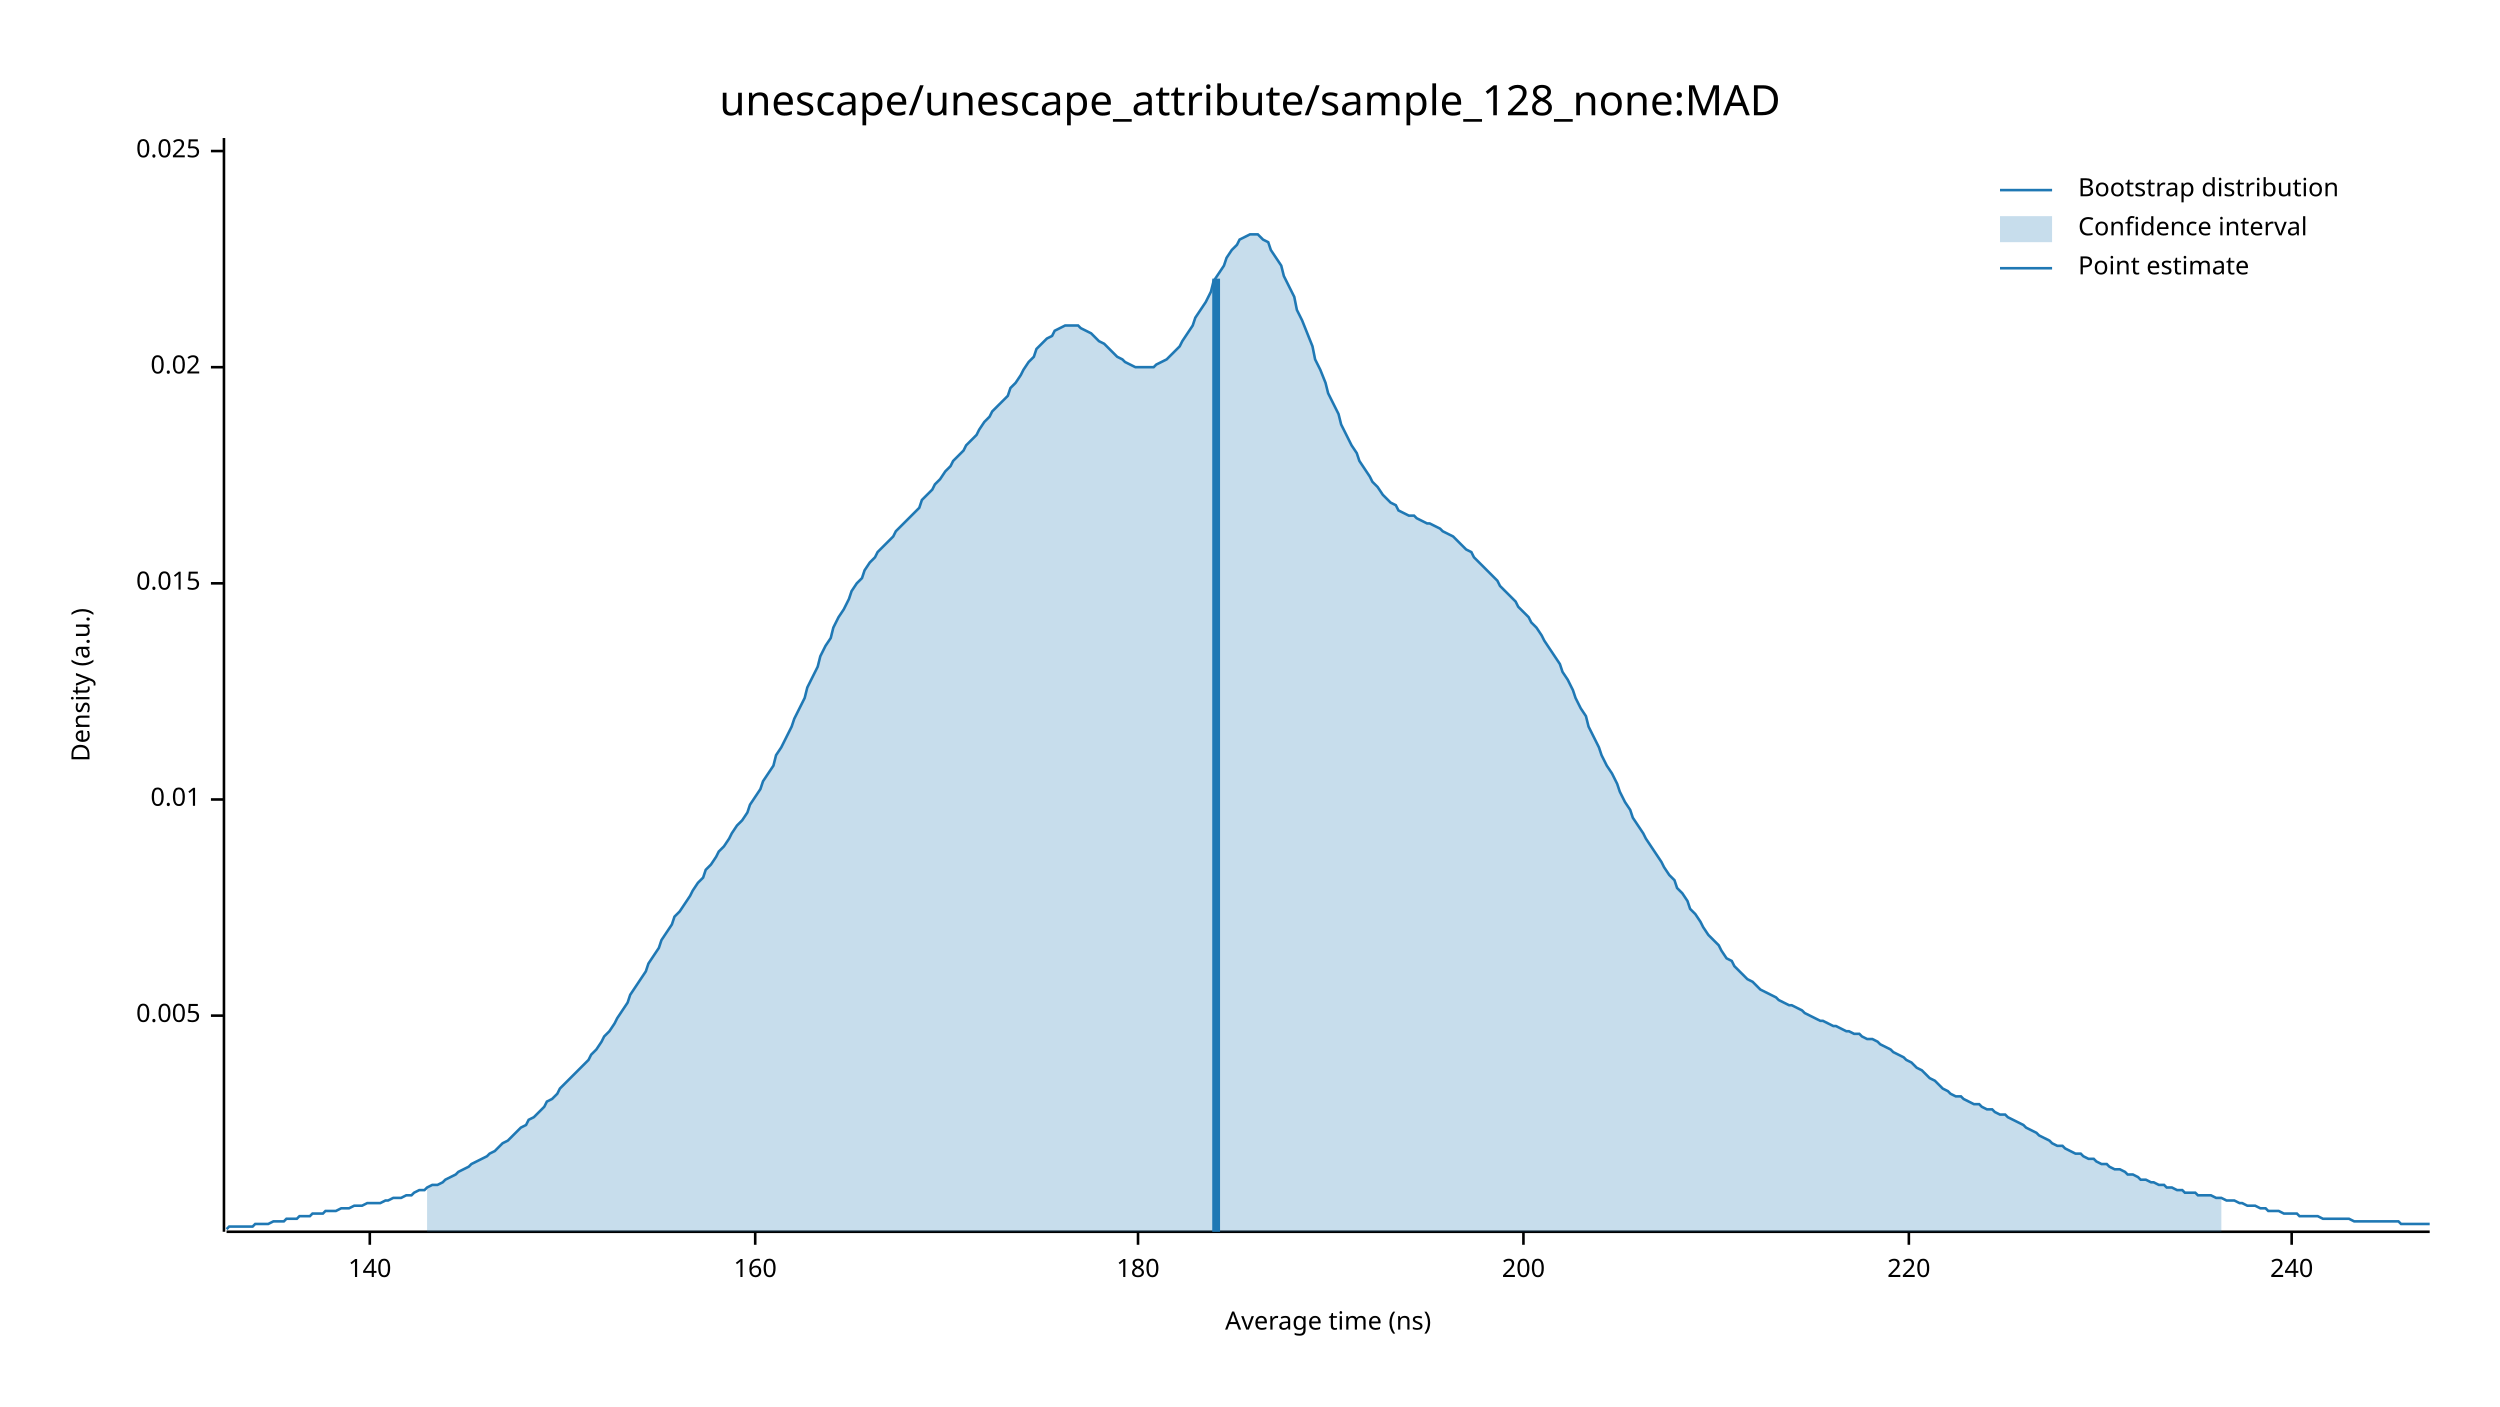
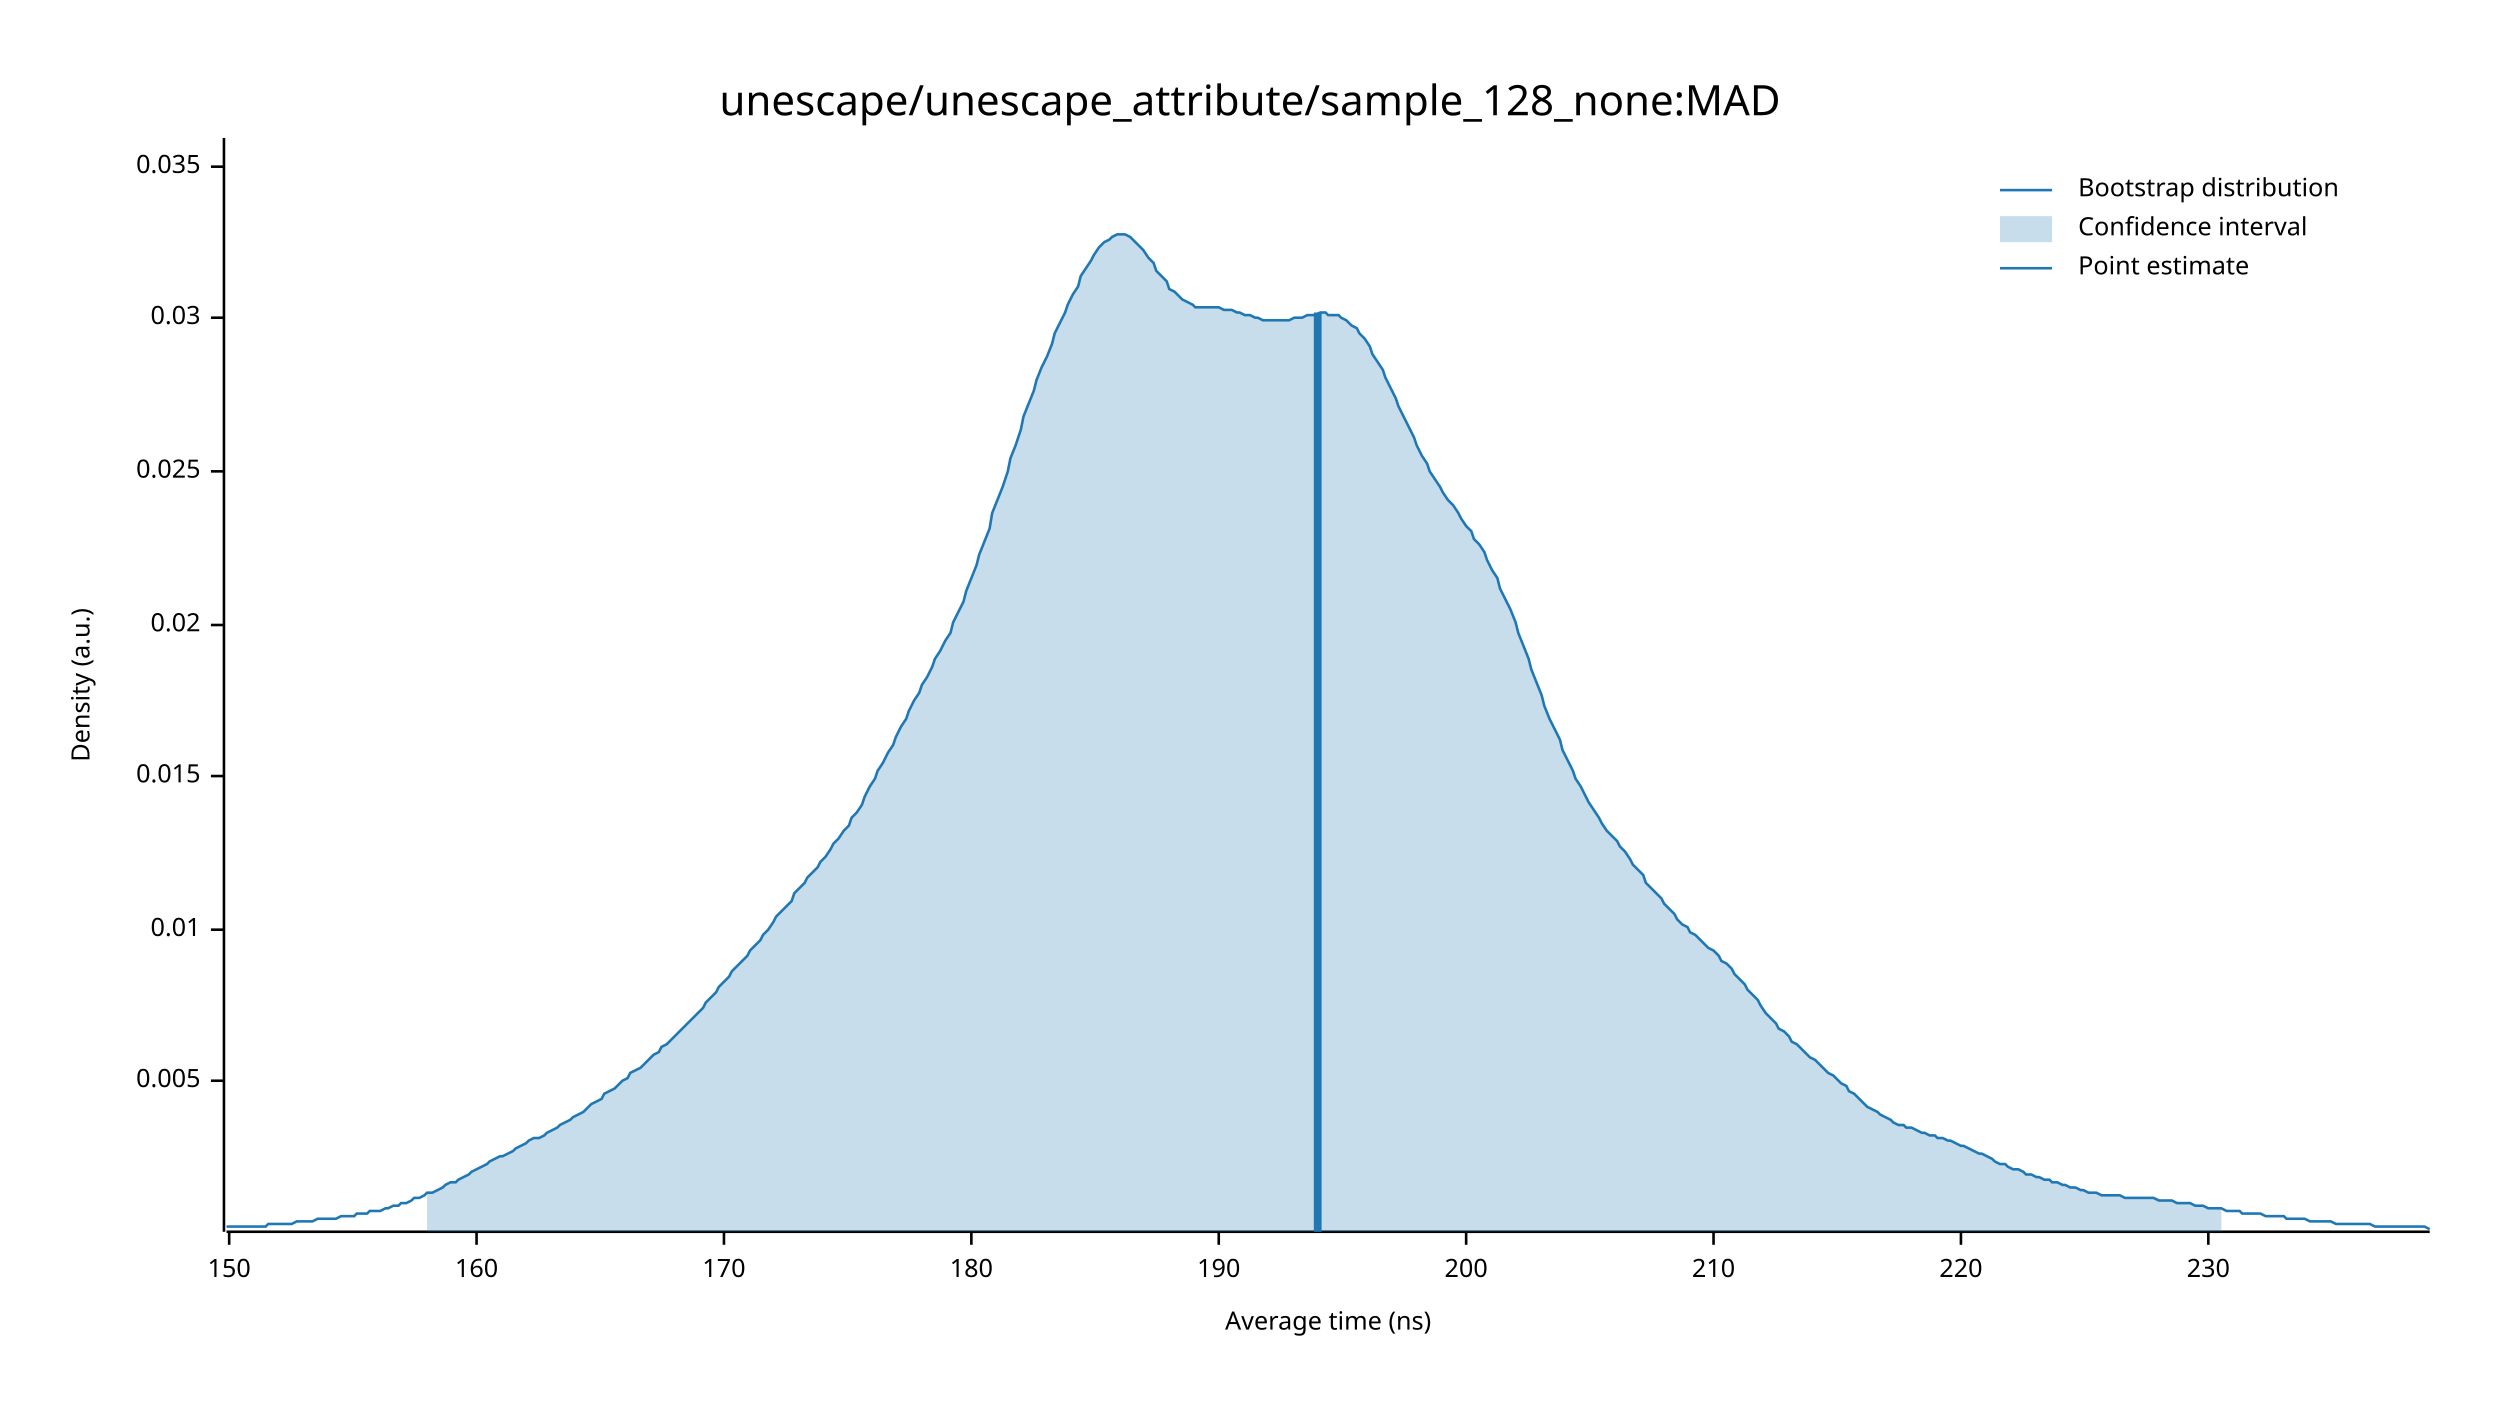
<svg xmlns="http://www.w3.org/2000/svg" width="960" height="540" viewBox="0 0 960 540">
  <text x="480" y="32" dy="0.76em" text-anchor="middle" font-family="sans-serif" font-size="16.129" opacity="1" fill="#000000">
unescape/unescape_attribute/sample_128_none:MAD
</text>
  <text x="27" y="263" dy="0.76em" text-anchor="middle" font-family="sans-serif" font-size="9.677" opacity="1" fill="#000000" transform="rotate(270, 27, 263)">
Density (a.u.)
</text>
  <text x="510" y="513" dy="-0.5ex" text-anchor="middle" font-family="sans-serif" font-size="9.677" opacity="1" fill="#000000">
Average time (ns)
</text>
  <polyline fill="none" opacity="1" stroke="#000000" stroke-width="1" points="86,53 86,473 " />
-   <text x="77" y="390" dy="0.5ex" text-anchor="end" font-family="sans-serif" font-size="9.677" opacity="1" fill="#000000">
+   <text x="77" y="415" dy="0.5ex" text-anchor="end" font-family="sans-serif" font-size="9.677" opacity="1" fill="#000000">
0.005
</text>
-   <polyline fill="none" opacity="1" stroke="#000000" stroke-width="1" points="81,390 86,390 " />
-   <text x="77" y="307" dy="0.5ex" text-anchor="end" font-family="sans-serif" font-size="9.677" opacity="1" fill="#000000">
+   <polyline fill="none" opacity="1" stroke="#000000" stroke-width="1" points="81,415 86,415 " />
+   <text x="77" y="357" dy="0.5ex" text-anchor="end" font-family="sans-serif" font-size="9.677" opacity="1" fill="#000000">
0.01
</text>
-   <polyline fill="none" opacity="1" stroke="#000000" stroke-width="1" points="81,307 86,307 " />
-   <text x="77" y="224" dy="0.5ex" text-anchor="end" font-family="sans-serif" font-size="9.677" opacity="1" fill="#000000">
+   <polyline fill="none" opacity="1" stroke="#000000" stroke-width="1" points="81,357 86,357 " />
+   <text x="77" y="298" dy="0.5ex" text-anchor="end" font-family="sans-serif" font-size="9.677" opacity="1" fill="#000000">
0.015
</text>
-   <polyline fill="none" opacity="1" stroke="#000000" stroke-width="1" points="81,224 86,224 " />
-   <text x="77" y="141" dy="0.5ex" text-anchor="end" font-family="sans-serif" font-size="9.677" opacity="1" fill="#000000">
+   <polyline fill="none" opacity="1" stroke="#000000" stroke-width="1" points="81,298 86,298 " />
+   <text x="77" y="240" dy="0.5ex" text-anchor="end" font-family="sans-serif" font-size="9.677" opacity="1" fill="#000000">
0.02
</text>
-   <polyline fill="none" opacity="1" stroke="#000000" stroke-width="1" points="81,141 86,141 " />
-   <text x="77" y="58" dy="0.5ex" text-anchor="end" font-family="sans-serif" font-size="9.677" opacity="1" fill="#000000">
+   <polyline fill="none" opacity="1" stroke="#000000" stroke-width="1" points="81,240 86,240 " />
+   <text x="77" y="181" dy="0.5ex" text-anchor="end" font-family="sans-serif" font-size="9.677" opacity="1" fill="#000000">
0.025
</text>
-   <polyline fill="none" opacity="1" stroke="#000000" stroke-width="1" points="81,58 86,58 " />
+   <polyline fill="none" opacity="1" stroke="#000000" stroke-width="1" points="81,181 86,181 " />
+   <text x="77" y="122" dy="0.5ex" text-anchor="end" font-family="sans-serif" font-size="9.677" opacity="1" fill="#000000">
+ 0.03
+ </text>
+   <polyline fill="none" opacity="1" stroke="#000000" stroke-width="1" points="81,122 86,122 " />
+   <text x="77" y="64" dy="0.5ex" text-anchor="end" font-family="sans-serif" font-size="9.677" opacity="1" fill="#000000">
+ 0.035
+ </text>
+   <polyline fill="none" opacity="1" stroke="#000000" stroke-width="1" points="81,64 86,64 " />
  <polyline fill="none" opacity="1" stroke="#000000" stroke-width="1" points="87,473 933,473 " />
-   <text x="142" y="483" dy="0.76em" text-anchor="middle" font-family="sans-serif" font-size="9.677" opacity="1" fill="#000000">
- 140
+   <text x="88" y="483" dy="0.76em" text-anchor="middle" font-family="sans-serif" font-size="9.677" opacity="1" fill="#000000">
+ 150
</text>
-   <polyline fill="none" opacity="1" stroke="#000000" stroke-width="1" points="142,473 142,478 " />
-   <text x="290" y="483" dy="0.76em" text-anchor="middle" font-family="sans-serif" font-size="9.677" opacity="1" fill="#000000">
+   <polyline fill="none" opacity="1" stroke="#000000" stroke-width="1" points="88,473 88,478 " />
+   <text x="183" y="483" dy="0.76em" text-anchor="middle" font-family="sans-serif" font-size="9.677" opacity="1" fill="#000000">
160
</text>
-   <polyline fill="none" opacity="1" stroke="#000000" stroke-width="1" points="290,473 290,478 " />
-   <text x="437" y="483" dy="0.76em" text-anchor="middle" font-family="sans-serif" font-size="9.677" opacity="1" fill="#000000">
+   <polyline fill="none" opacity="1" stroke="#000000" stroke-width="1" points="183,473 183,478 " />
+   <text x="278" y="483" dy="0.76em" text-anchor="middle" font-family="sans-serif" font-size="9.677" opacity="1" fill="#000000">
+ 170
+ </text>
+   <polyline fill="none" opacity="1" stroke="#000000" stroke-width="1" points="278,473 278,478 " />
+   <text x="373" y="483" dy="0.76em" text-anchor="middle" font-family="sans-serif" font-size="9.677" opacity="1" fill="#000000">
180
</text>
-   <polyline fill="none" opacity="1" stroke="#000000" stroke-width="1" points="437,473 437,478 " />
-   <text x="585" y="483" dy="0.76em" text-anchor="middle" font-family="sans-serif" font-size="9.677" opacity="1" fill="#000000">
+   <polyline fill="none" opacity="1" stroke="#000000" stroke-width="1" points="373,473 373,478 " />
+   <text x="468" y="483" dy="0.76em" text-anchor="middle" font-family="sans-serif" font-size="9.677" opacity="1" fill="#000000">
+ 190
+ </text>
+   <polyline fill="none" opacity="1" stroke="#000000" stroke-width="1" points="468,473 468,478 " />
+   <text x="563" y="483" dy="0.76em" text-anchor="middle" font-family="sans-serif" font-size="9.677" opacity="1" fill="#000000">
200
</text>
-   <polyline fill="none" opacity="1" stroke="#000000" stroke-width="1" points="585,473 585,478 " />
-   <text x="733" y="483" dy="0.76em" text-anchor="middle" font-family="sans-serif" font-size="9.677" opacity="1" fill="#000000">
+   <polyline fill="none" opacity="1" stroke="#000000" stroke-width="1" points="563,473 563,478 " />
+   <text x="658" y="483" dy="0.76em" text-anchor="middle" font-family="sans-serif" font-size="9.677" opacity="1" fill="#000000">
+ 210
+ </text>
+   <polyline fill="none" opacity="1" stroke="#000000" stroke-width="1" points="658,473 658,478 " />
+   <text x="753" y="483" dy="0.76em" text-anchor="middle" font-family="sans-serif" font-size="9.677" opacity="1" fill="#000000">
220
</text>
-   <polyline fill="none" opacity="1" stroke="#000000" stroke-width="1" points="733,473 733,478 " />
-   <text x="880" y="483" dy="0.76em" text-anchor="middle" font-family="sans-serif" font-size="9.677" opacity="1" fill="#000000">
- 240
+   <polyline fill="none" opacity="1" stroke="#000000" stroke-width="1" points="753,473 753,478 " />
+   <text x="848" y="483" dy="0.76em" text-anchor="middle" font-family="sans-serif" font-size="9.677" opacity="1" fill="#000000">
+ 230
</text>
-   <polyline fill="none" opacity="1" stroke="#000000" stroke-width="1" points="880,473 880,478 " />
-   <polyline fill="none" opacity="1" stroke="#1F78B4" stroke-width="1" points="87,472 88,471 90,471 92,471 93,471 95,471 97,471 98,470 100,470 102,470 103,470 105,469 107,469 109,469 110,468 112,468 114,468 115,467 117,467 119,467 120,466 122,466 124,466 125,465 127,465 129,465 131,464 132,464 134,464 136,463 137,463 139,463 141,462 142,462 144,462 146,462 148,461 149,461 151,460 153,460 154,460 156,459 158,459 159,458 161,457 163,457 164,456 166,455 168,455 170,454 171,453 173,452 175,451 176,450 178,449 180,448 181,447 183,446 185,445 187,444 188,443 190,442 192,440 193,439 195,438 197,436 198,435 200,433 202,432 203,430 205,429 207,427 209,425 210,423 212,422 214,420 215,418 217,416 219,414 220,413 222,411 224,409 226,407 227,405 229,403 231,400 232,398 234,396 236,393 237,391 239,388 241,385 242,382 244,379 246,376 248,373 249,370 251,367 253,364 254,361 256,358 258,355 259,352 261,350 263,347 265,344 266,342 268,339 270,337 271,334 273,332 275,329 276,327 278,325 280,322 281,320 283,317 285,315 287,312 288,309 290,306 292,303 293,300 295,297 297,294 298,290 300,287 302,283 304,279 305,276 307,272 309,268 310,264 312,260 314,256 315,252 317,248 319,245 320,241 322,237 324,234 326,230 327,227 329,224 331,222 332,219 334,216 336,214 337,212 339,210 341,208 343,206 344,204 346,202 348,200 349,199 351,197 353,195 354,192 356,190 358,188 359,186 361,184 363,181 365,179 366,177 368,175 370,173 371,171 373,169 375,167 376,165 378,162 380,160 381,158 383,156 385,154 387,152 388,149 390,147 392,144 393,142 395,139 397,137 398,134 400,132 402,130 404,129 405,127 407,126 409,125 410,125 412,125 414,125 415,126 417,127 419,128 420,129 422,131 424,132 426,134 427,135 429,137 431,138 432,139 434,140 436,141 437,141 439,141 441,141 443,141 444,140 446,139 448,138 449,137 451,135 453,133 454,131 456,128 458,125 459,122 461,119 463,116 465,112 466,108 468,105 470,102 471,99 473,96 475,94 476,92 478,91 480,90 482,90 483,90 485,92 487,93 488,96 490,99 492,102 493,106 495,110 497,114 498,119 500,123 502,128 504,133 505,138 507,142 509,147 510,151 512,155 514,159 515,163 517,167 519,171 521,174 522,177 524,180 526,183 527,185 529,187 531,190 532,191 534,193 536,194 537,196 539,197 541,198 543,198 544,199 546,200 548,201 549,201 551,202 553,203 554,204 556,205 558,206 560,208 561,209 563,211 565,212 566,214 568,216 570,218 571,219 573,221 575,223 576,225 578,227 580,229 582,231 583,233 585,235 587,237 588,239 590,241 592,244 593,246 595,249 597,252 599,255 600,258 602,261 604,265 605,268 607,272 609,275 610,279 612,283 614,287 615,290 617,294 619,297 621,301 622,304 624,308 626,311 627,314 629,317 631,320 632,322 634,325 636,328 638,331 639,333 641,336 643,338 644,341 646,343 648,346 649,349 651,351 653,354 654,356 656,359 658,361 660,363 661,365 663,368 665,369 666,371 668,373 670,375 671,376 673,377 675,379 676,380 678,381 680,382 682,383 683,384 685,385 687,386 688,386 690,387 692,388 693,389 695,390 697,391 699,392 700,392 702,393 704,394 705,394 707,395 709,396 710,396 712,397 714,397 715,398 717,399 719,399 721,400 722,401 724,402 726,403 727,404 729,405 731,406 732,407 734,408 736,410 738,411 739,412 741,414 743,415 744,416 746,418 748,419 749,420 751,421 753,421 754,422 756,423 758,424 760,424 761,425 763,426 765,426 766,427 768,428 770,428 771,429 773,430 775,431 777,432 778,433 780,434 782,435 783,436 785,437 787,438 788,439 790,440 792,440 793,441 795,442 797,443 799,443 800,444 802,445 804,445 805,446 807,447 809,447 810,448 812,449 814,449 816,450 817,451 819,451 821,452 822,453 824,453 826,454 827,454 829,455 831,455 832,456 834,456 836,457 838,457 839,458 841,458 843,458 844,459 846,459 848,459 849,459 851,460 853,460 855,461 856,461 858,461 860,462 861,462 863,463 865,463 866,463 868,464 870,464 871,465 873,465 875,465 877,466 878,466 880,466 882,466 883,467 885,467 887,467 888,467 890,467 892,468 894,468 895,468 897,468 899,468 900,468 902,468 904,469 905,469 907,469 909,469 910,469 912,469 914,469 916,469 917,469 919,469 921,469 922,470 924,470 926,470 927,470 929,470 931,470 933,470 " />
-   <polygon opacity="0.25" fill="#1F78B4" points="164,456 166,455 168,455 170,454 171,453 173,452 175,451 176,450 178,449 180,448 181,447 183,446 185,445 187,444 188,443 190,442 192,440 193,439 195,438 197,436 198,435 200,433 202,432 203,430 205,429 207,427 209,425 210,423 212,422 214,420 215,418 217,416 219,414 220,413 222,411 224,409 226,407 227,405 229,403 231,400 232,398 234,396 236,393 237,391 239,388 241,385 242,382 244,379 246,376 248,373 249,370 251,367 253,364 254,361 256,358 258,355 259,352 261,350 263,347 265,344 266,342 268,339 270,337 271,334 273,332 275,329 276,327 278,325 280,322 281,320 283,317 285,315 287,312 288,309 290,306 292,303 293,300 295,297 297,294 298,290 300,287 302,283 304,279 305,276 307,272 309,268 310,264 312,260 314,256 315,252 317,248 319,245 320,241 322,237 324,234 326,230 327,227 329,224 331,222 332,219 334,216 336,214 337,212 339,210 341,208 343,206 344,204 346,202 348,200 349,199 351,197 353,195 354,192 356,190 358,188 359,186 361,184 363,181 365,179 366,177 368,175 370,173 371,171 373,169 375,167 376,165 378,162 380,160 381,158 383,156 385,154 387,152 388,149 390,147 392,144 393,142 395,139 397,137 398,134 400,132 402,130 404,129 405,127 407,126 409,125 410,125 412,125 414,125 415,126 417,127 419,128 420,129 422,131 424,132 426,134 427,135 429,137 431,138 432,139 434,140 436,141 437,141 439,141 441,141 443,141 444,140 446,139 448,138 449,137 451,135 453,133 454,131 456,128 458,125 459,122 461,119 463,116 465,112 466,108 468,105 470,102 471,99 473,96 475,94 476,92 478,91 480,90 482,90 483,90 485,92 487,93 488,96 490,99 492,102 493,106 495,110 497,114 498,119 500,123 502,128 504,133 505,138 507,142 509,147 510,151 512,155 514,159 515,163 517,167 519,171 521,174 522,177 524,180 526,183 527,185 529,187 531,190 532,191 534,193 536,194 537,196 539,197 541,198 543,198 544,199 546,200 548,201 549,201 551,202 553,203 554,204 556,205 558,206 560,208 561,209 563,211 565,212 566,214 568,216 570,218 571,219 573,221 575,223 576,225 578,227 580,229 582,231 583,233 585,235 587,237 588,239 590,241 592,244 593,246 595,249 597,252 599,255 600,258 602,261 604,265 605,268 607,272 609,275 610,279 612,283 614,287 615,290 617,294 619,297 621,301 622,304 624,308 626,311 627,314 629,317 631,320 632,322 634,325 636,328 638,331 639,333 641,336 643,338 644,341 646,343 648,346 649,349 651,351 653,354 654,356 656,359 658,361 660,363 661,365 663,368 665,369 666,371 668,373 670,375 671,376 673,377 675,379 676,380 678,381 680,382 682,383 683,384 685,385 687,386 688,386 690,387 692,388 693,389 695,390 697,391 699,392 700,392 702,393 704,394 705,394 707,395 709,396 710,396 712,397 714,397 715,398 717,399 719,399 721,400 722,401 724,402 726,403 727,404 729,405 731,406 732,407 734,408 736,410 738,411 739,412 741,414 743,415 744,416 746,418 748,419 749,420 751,421 753,421 754,422 756,423 758,424 760,424 761,425 763,426 765,426 766,427 768,428 770,428 771,429 773,430 775,431 777,432 778,433 780,434 782,435 783,436 785,437 787,438 788,439 790,440 792,440 793,441 795,442 797,443 799,443 800,444 802,445 804,445 805,446 807,447 809,447 810,448 812,449 814,449 816,450 817,451 819,451 821,452 822,453 824,453 826,454 827,454 829,455 831,455 832,456 834,456 836,457 838,457 839,458 841,458 843,458 844,459 846,459 848,459 849,459 851,460 853,460 853,473 164,473 " />
-   <polyline fill="none" opacity="1" stroke="#1F78B4" stroke-width="3" points="467,473 467,107 " />
+   <polyline fill="none" opacity="1" stroke="#000000" stroke-width="1" points="848,473 848,478 " />
+   <polyline fill="none" opacity="1" stroke="#1F78B4" stroke-width="1" points="87,471 88,471 90,471 92,471 93,471 95,471 97,471 98,471 100,471 102,471 103,470 105,470 107,470 109,470 110,470 112,470 114,469 115,469 117,469 119,469 120,469 122,468 124,468 125,468 127,468 129,468 131,467 132,467 134,467 136,467 137,466 139,466 141,466 142,465 144,465 146,465 148,464 149,464 151,463 153,463 154,462 156,462 158,461 159,460 161,460 163,459 164,458 166,458 168,457 170,456 171,455 173,454 175,454 176,453 178,452 180,451 181,450 183,449 185,448 187,447 188,446 190,445 192,444 193,444 195,443 197,442 198,441 200,440 202,439 203,438 205,437 207,437 209,436 210,435 212,434 214,433 215,432 217,431 219,430 220,429 222,428 224,427 226,425 227,424 229,423 231,422 232,420 234,419 236,418 237,417 239,415 241,414 242,412 244,411 246,410 248,408 249,407 251,405 253,404 254,402 256,401 258,399 259,398 261,396 263,394 265,392 266,391 268,389 270,387 271,385 273,383 275,381 276,379 278,377 280,375 281,373 283,371 285,369 287,367 288,365 290,363 292,361 293,359 295,357 297,354 298,352 300,350 302,348 304,346 305,343 307,341 309,339 310,337 312,335 314,333 315,331 317,329 319,326 320,324 322,322 324,319 326,317 327,314 329,312 331,309 332,306 334,302 336,299 337,296 339,293 341,289 343,286 344,283 346,279 348,276 349,273 351,269 353,266 354,263 356,260 358,256 359,253 361,250 363,246 365,243 366,239 368,235 370,231 371,227 373,222 375,217 376,213 378,208 380,203 381,197 383,192 385,187 387,181 388,176 390,171 392,165 393,160 395,155 397,150 398,146 400,141 402,137 404,132 405,128 407,124 409,120 410,117 412,113 414,110 415,106 417,103 419,100 420,98 422,95 424,93 426,92 427,91 429,90 431,90 432,90 434,91 436,93 437,94 439,96 441,99 443,101 444,104 446,106 448,108 449,111 451,112 453,114 454,115 456,116 458,117 459,118 461,118 463,118 465,118 466,118 468,118 470,119 471,119 473,119 475,120 476,120 478,121 480,121 482,122 483,122 485,123 487,123 488,123 490,123 492,123 493,123 495,123 497,122 498,122 500,122 502,121 504,121 505,121 507,120 509,120 510,121 512,121 514,121 515,122 517,123 519,125 521,126 522,128 524,130 526,133 527,136 529,139 531,142 532,145 534,149 536,153 537,156 539,160 541,164 543,168 544,171 546,175 548,178 549,181 551,184 553,187 554,189 556,192 558,194 560,197 561,199 563,202 565,204 566,207 568,209 570,212 571,215 573,219 575,222 576,226 578,230 580,234 582,239 583,243 585,248 587,253 588,257 590,262 592,267 593,271 595,276 597,280 599,284 600,288 602,292 604,296 605,299 607,302 609,306 610,308 612,311 614,314 615,316 617,319 619,321 621,323 622,325 624,327 626,330 627,332 629,334 631,336 632,339 634,341 636,343 638,345 639,347 641,349 643,351 644,353 646,355 648,356 649,358 651,359 653,361 654,362 656,364 658,365 660,367 661,369 663,370 665,372 666,374 668,376 670,378 671,380 673,382 675,384 676,386 678,389 680,391 682,393 683,395 685,396 687,398 688,400 690,401 692,403 693,404 695,406 697,407 699,409 700,410 702,412 704,413 705,414 707,416 709,417 710,419 712,420 714,422 715,423 717,425 719,426 721,427 722,428 724,429 726,430 727,431 729,432 731,432 732,433 734,433 736,434 738,435 739,435 741,436 743,436 744,437 746,437 748,438 749,438 751,439 753,440 754,440 756,441 758,442 760,443 761,443 763,444 765,445 766,446 768,447 770,447 771,448 773,449 775,449 777,450 778,451 780,451 782,452 783,452 785,453 787,453 788,454 790,454 792,455 793,455 795,456 797,456 799,457 800,457 802,458 804,458 805,458 807,459 809,459 810,459 812,459 814,459 816,460 817,460 819,460 821,460 822,460 824,460 826,460 827,460 829,461 831,461 832,461 834,461 836,462 838,462 839,462 841,462 843,463 844,463 846,463 848,464 849,464 851,464 853,464 855,465 856,465 858,465 860,465 861,466 863,466 865,466 866,466 868,466 870,467 871,467 873,467 875,467 877,467 878,468 880,468 882,468 883,468 885,468 887,469 888,469 890,469 892,469 894,469 895,469 897,470 899,470 900,470 902,470 904,470 905,470 907,470 909,470 910,470 912,471 914,471 916,471 917,471 919,471 921,471 922,471 924,471 926,471 927,471 929,471 931,471 933,472 " />
+   <polygon opacity="0.25" fill="#1F78B4" points="164,458 166,458 168,457 170,456 171,455 173,454 175,454 176,453 178,452 180,451 181,450 183,449 185,448 187,447 188,446 190,445 192,444 193,444 195,443 197,442 198,441 200,440 202,439 203,438 205,437 207,437 209,436 210,435 212,434 214,433 215,432 217,431 219,430 220,429 222,428 224,427 226,425 227,424 229,423 231,422 232,420 234,419 236,418 237,417 239,415 241,414 242,412 244,411 246,410 248,408 249,407 251,405 253,404 254,402 256,401 258,399 259,398 261,396 263,394 265,392 266,391 268,389 270,387 271,385 273,383 275,381 276,379 278,377 280,375 281,373 283,371 285,369 287,367 288,365 290,363 292,361 293,359 295,357 297,354 298,352 300,350 302,348 304,346 305,343 307,341 309,339 310,337 312,335 314,333 315,331 317,329 319,326 320,324 322,322 324,319 326,317 327,314 329,312 331,309 332,306 334,302 336,299 337,296 339,293 341,289 343,286 344,283 346,279 348,276 349,273 351,269 353,266 354,263 356,260 358,256 359,253 361,250 363,246 365,243 366,239 368,235 370,231 371,227 373,222 375,217 376,213 378,208 380,203 381,197 383,192 385,187 387,181 388,176 390,171 392,165 393,160 395,155 397,150 398,146 400,141 402,137 404,132 405,128 407,124 409,120 410,117 412,113 414,110 415,106 417,103 419,100 420,98 422,95 424,93 426,92 427,91 429,90 431,90 432,90 434,91 436,93 437,94 439,96 441,99 443,101 444,104 446,106 448,108 449,111 451,112 453,114 454,115 456,116 458,117 459,118 461,118 463,118 465,118 466,118 468,118 470,119 471,119 473,119 475,120 476,120 478,121 480,121 482,122 483,122 485,123 487,123 488,123 490,123 492,123 493,123 495,123 497,122 498,122 500,122 502,121 504,121 505,121 507,120 509,120 510,121 512,121 514,121 515,122 517,123 519,125 521,126 522,128 524,130 526,133 527,136 529,139 531,142 532,145 534,149 536,153 537,156 539,160 541,164 543,168 544,171 546,175 548,178 549,181 551,184 553,187 554,189 556,192 558,194 560,197 561,199 563,202 565,204 566,207 568,209 570,212 571,215 573,219 575,222 576,226 578,230 580,234 582,239 583,243 585,248 587,253 588,257 590,262 592,267 593,271 595,276 597,280 599,284 600,288 602,292 604,296 605,299 607,302 609,306 610,308 612,311 614,314 615,316 617,319 619,321 621,323 622,325 624,327 626,330 627,332 629,334 631,336 632,339 634,341 636,343 638,345 639,347 641,349 643,351 644,353 646,355 648,356 649,358 651,359 653,361 654,362 656,364 658,365 660,367 661,369 663,370 665,372 666,374 668,376 670,378 671,380 673,382 675,384 676,386 678,389 680,391 682,393 683,395 685,396 687,398 688,400 690,401 692,403 693,404 695,406 697,407 699,409 700,410 702,412 704,413 705,414 707,416 709,417 710,419 712,420 714,422 715,423 717,425 719,426 721,427 722,428 724,429 726,430 727,431 729,432 731,432 732,433 734,433 736,434 738,435 739,435 741,436 743,436 744,437 746,437 748,438 749,438 751,439 753,440 754,440 756,441 758,442 760,443 761,443 763,444 765,445 766,446 768,447 770,447 771,448 773,449 775,449 777,450 778,451 780,451 782,452 783,452 785,453 787,453 788,454 790,454 792,455 793,455 795,456 797,456 799,457 800,457 802,458 804,458 805,458 807,459 809,459 810,459 812,459 814,459 816,460 817,460 819,460 821,460 822,460 824,460 826,460 827,460 829,461 831,461 832,461 834,461 836,462 838,462 839,462 841,462 843,463 844,463 846,463 848,464 849,464 851,464 853,464 853,473 164,473 " />
+   <polyline fill="none" opacity="1" stroke="#1F78B4" stroke-width="3" points="506,473 506,120 " />
  <text x="798" y="68" dy="0.76em" text-anchor="start" font-family="sans-serif" font-size="9.677" opacity="1" fill="#000000">
Bootstrap distribution
</text>
  <text x="798" y="83" dy="0.76em" text-anchor="start" font-family="sans-serif" font-size="9.677" opacity="1" fill="#000000">
Confidence interval
</text>
  <text x="798" y="98" dy="0.76em" text-anchor="start" font-family="sans-serif" font-size="9.677" opacity="1" fill="#000000">
Point estimate
</text>
  <polyline fill="none" opacity="1" stroke="#1F78B4" stroke-width="1" points="768,73 788,73 " />
  <rect x="768" y="83" width="20" height="10" opacity="0.25" fill="#1F78B4" stroke="none" />
  <polyline fill="none" opacity="1" stroke="#1F78B4" stroke-width="1" points="768,103 788,103 " />
</svg>
